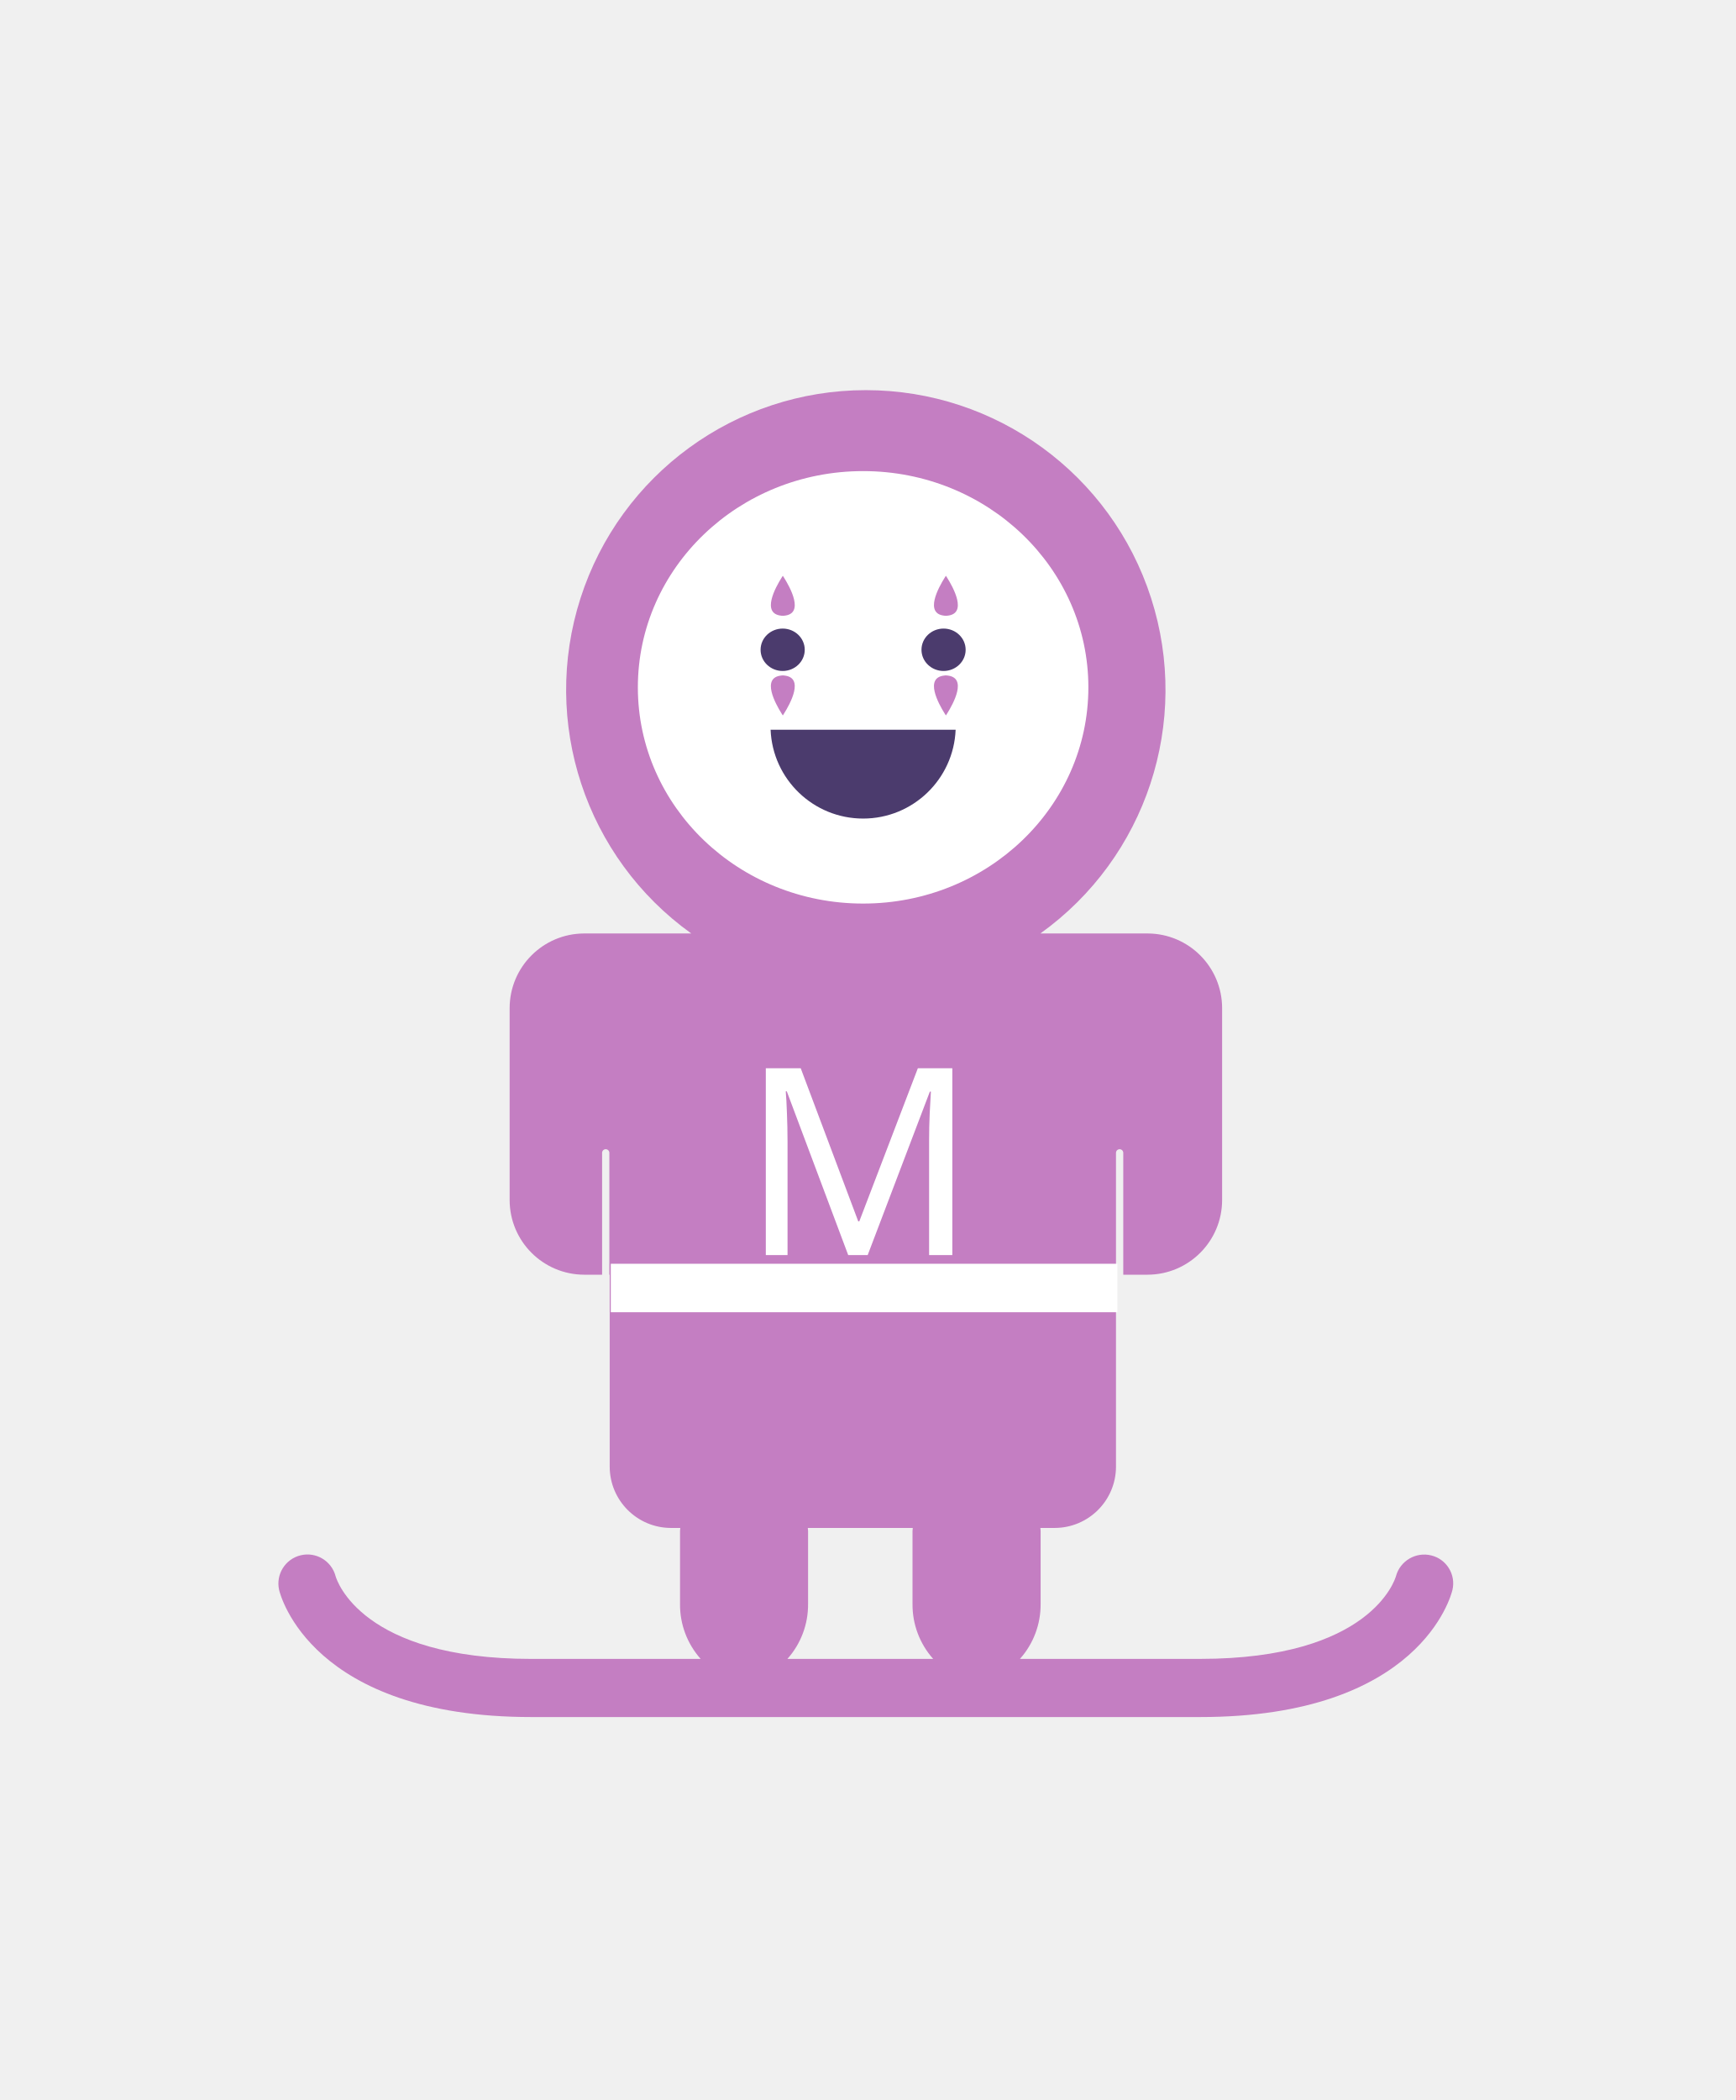
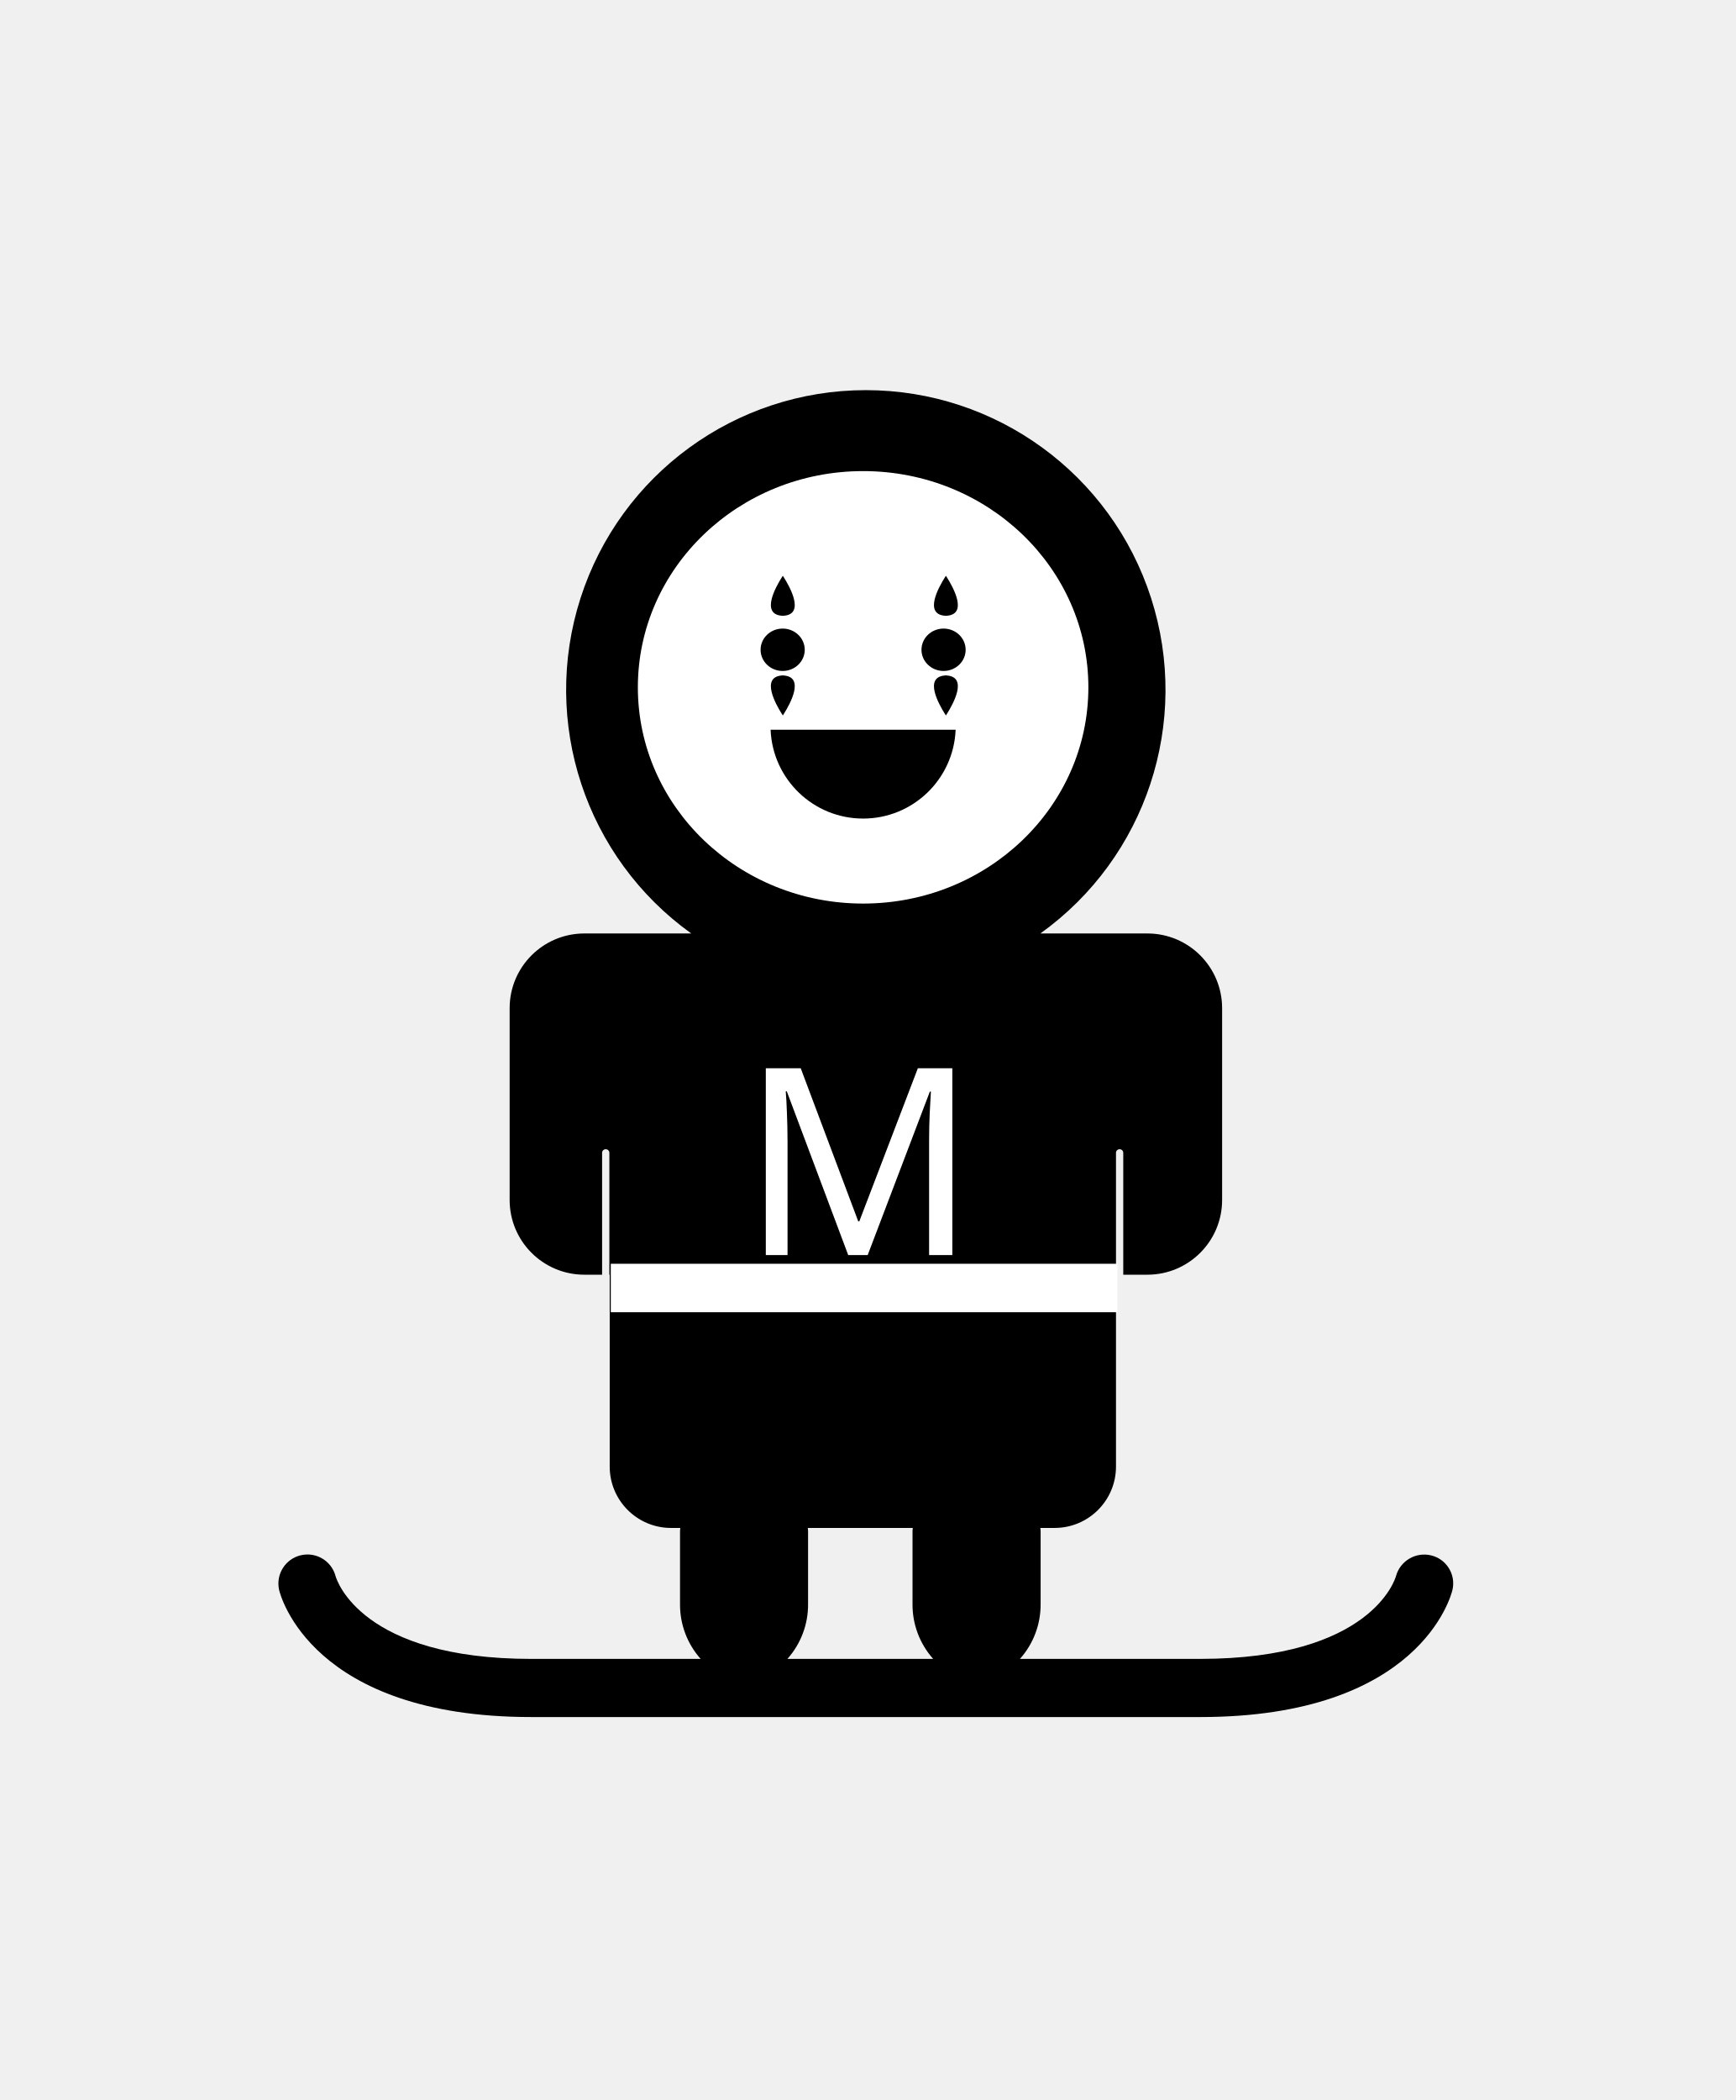
<svg xmlns="http://www.w3.org/2000/svg" viewBox="0 0 181 219">
-   <defs>
-     <style>.a{fill:#c47ec2;}.b,.d{fill:#fff;}.c{fill:#4b3b6d;}.d{font-size:27.285px;font-family:PressStart2P, "Press Start 2P";}</style>
-   </defs>
-   <path class="a" d="M149.285,162.208a3.058,3.058,0,0,0-3.68,2.156c-.1.352-2.612,8.634-20.422,8.634h-18.8a8.493,8.493,0,0,0,2.156-5.739v-7.6c0-.109-.023-.21-.027-.317h1.511a6.4,6.4,0,0,0,6.378-6.378V120.224a.379.379,0,0,1,.758,0v12.709H119.7a7.793,7.793,0,0,0,7.77-7.77V105.117a7.793,7.793,0,0,0-7.77-7.769H108.514a31.256,31.256,0,1,0-36.414,0H60.926a7.792,7.792,0,0,0-7.769,7.769v20.046a7.793,7.793,0,0,0,7.769,7.77H62.8V120.224a.379.379,0,1,1,.758,0v12.709h.036v20.032a6.4,6.4,0,0,0,6.378,6.378h.984c0,.107-.027.208-.027.317v7.6A8.493,8.493,0,0,0,73.081,173H55.422c-17.689,0-20.289-8.169-20.419-8.625a3.032,3.032,0,0,0-5.892,1.43c.126.541,3.361,13.259,26.311,13.259h69.761c22.951,0,26.185-12.718,26.312-13.259A3.005,3.005,0,0,0,149.285,162.208ZM91.552,173H82.128a8.493,8.493,0,0,0,2.156-5.739v-7.6c0-.109-.023-.21-.027-.317H95.205c0,.107-.027.208-.027.317v7.6A8.493,8.493,0,0,0,97.334,173H91.552Z" />
-   <ellipse class="b" cx="90.025" cy="71.679" rx="23.495" ry="22.55" />
-   <ellipse class="c" cx="81.634" cy="67.762" rx="2.303" ry="2.21" />
-   <ellipse class="c" cx="98.416" cy="67.762" rx="2.303" ry="2.21" />
-   <path class="c" d="M99.675,76.1a9.658,9.658,0,0,1-19.3,0Z" />
-   <path class="a" d="M98.778,60.229c.634,1.005,2.185,3.8,0,3.982v.01c-.042,0-.078,0-.118-.005s-.076.005-.118.005v-.01c-2.185-.185-.634-2.977,0-3.982l.118-.184Z" />
-   <path class="a" d="M81.768,60.229c.634,1.005,2.185,3.8,0,3.982v.01c-.042,0-.078,0-.118-.005s-.076.005-.118.005v-.01c-2.185-.185-.634-2.977,0-3.982l.118-.184Z" />
-   <path class="a" d="M81.532,74.427c-.634-1.006-2.185-3.8,0-3.982v-.011c.042,0,.078,0,.118.006s.076-.006.118-.006v.011c2.185.185.634,2.976,0,3.982l-.118.184Z" />
-   <path class="a" d="M98.542,74.427c-.634-1.006-2.185-3.8,0-3.982v-.011c.042,0,.079,0,.118.006s.076-.006.118-.006v.011c2.185.185.634,2.976,0,3.982l-.118.184Z" />
-   <rect class="b" x="63.706" y="131.793" width="52.845" height="5.053" />
-   <text class="d" transform="translate(77.236 130.886)">M</text>
+   <g>
+     <defs>
+       <style>.a{fill:currentColor;}.b,.d{fill:#fff;}.c{fill:currentColor;}.d{font-size:27.285px;font-family:PressStart2P, "Press Start 2P";}</style>
+     </defs>
+     <path class="a" d="M149.285,162.208a3.058,3.058,0,0,0-3.68,2.156c-.1.352-2.612,8.634-20.422,8.634h-18.8a8.493,8.493,0,0,0,2.156-5.739v-7.6c0-.109-.023-.21-.027-.317h1.511a6.4,6.4,0,0,0,6.378-6.378V120.224a.379.379,0,0,1,.758,0v12.709H119.7a7.793,7.793,0,0,0,7.77-7.77V105.117a7.793,7.793,0,0,0-7.77-7.769H108.514a31.256,31.256,0,1,0-36.414,0H60.926a7.792,7.792,0,0,0-7.769,7.769v20.046a7.793,7.793,0,0,0,7.769,7.77H62.8V120.224a.379.379,0,1,1,.758,0v12.709h.036v20.032a6.4,6.4,0,0,0,6.378,6.378h.984c0,.107-.027.208-.027.317v7.6A8.493,8.493,0,0,0,73.081,173H55.422c-17.689,0-20.289-8.169-20.419-8.625a3.032,3.032,0,0,0-5.892,1.43c.126.541,3.361,13.259,26.311,13.259h69.761c22.951,0,26.185-12.718,26.312-13.259A3.005,3.005,0,0,0,149.285,162.208ZM91.552,173H82.128a8.493,8.493,0,0,0,2.156-5.739v-7.6c0-.109-.023-.21-.027-.317H95.205c0,.107-.027.208-.027.317v7.6A8.493,8.493,0,0,0,97.334,173H91.552Z" />
+     <ellipse class="b" cx="90.025" cy="71.679" rx="23.495" ry="22.55" />
+     <ellipse class="c" cx="81.634" cy="67.762" rx="2.303" ry="2.21" />
+     <ellipse class="c" cx="98.416" cy="67.762" rx="2.303" ry="2.21" />
+     <path class="c" d="M99.675,76.1a9.658,9.658,0,0,1-19.3,0Z" />
+     <path class="a" d="M98.778,60.229c.634,1.005,2.185,3.8,0,3.982v.01c-.042,0-.078,0-.118-.005s-.076.005-.118.005v-.01c-2.185-.185-.634-2.977,0-3.982l.118-.184Z" />
+     <path class="a" d="M81.768,60.229c.634,1.005,2.185,3.8,0,3.982v.01c-.042,0-.078,0-.118-.005s-.076.005-.118.005v-.01c-2.185-.185-.634-2.977,0-3.982l.118-.184Z" />
+     <path class="a" d="M81.532,74.427c-.634-1.006-2.185-3.8,0-3.982v-.011c.042,0,.078,0,.118.006s.076-.006.118-.006v.011c2.185.185.634,2.976,0,3.982l-.118.184Z" />
+     <path class="a" d="M98.542,74.427c-.634-1.006-2.185-3.8,0-3.982v-.011c.042,0,.079,0,.118.006s.076-.006.118-.006v.011c2.185.185.634,2.976,0,3.982l-.118.184Z" />
+     <rect class="b" x="63.706" y="131.793" width="52.845" height="5.053" />
+     <text class="d" transform="translate(77.236 130.886)">M</text>
+   </g>
</svg>
